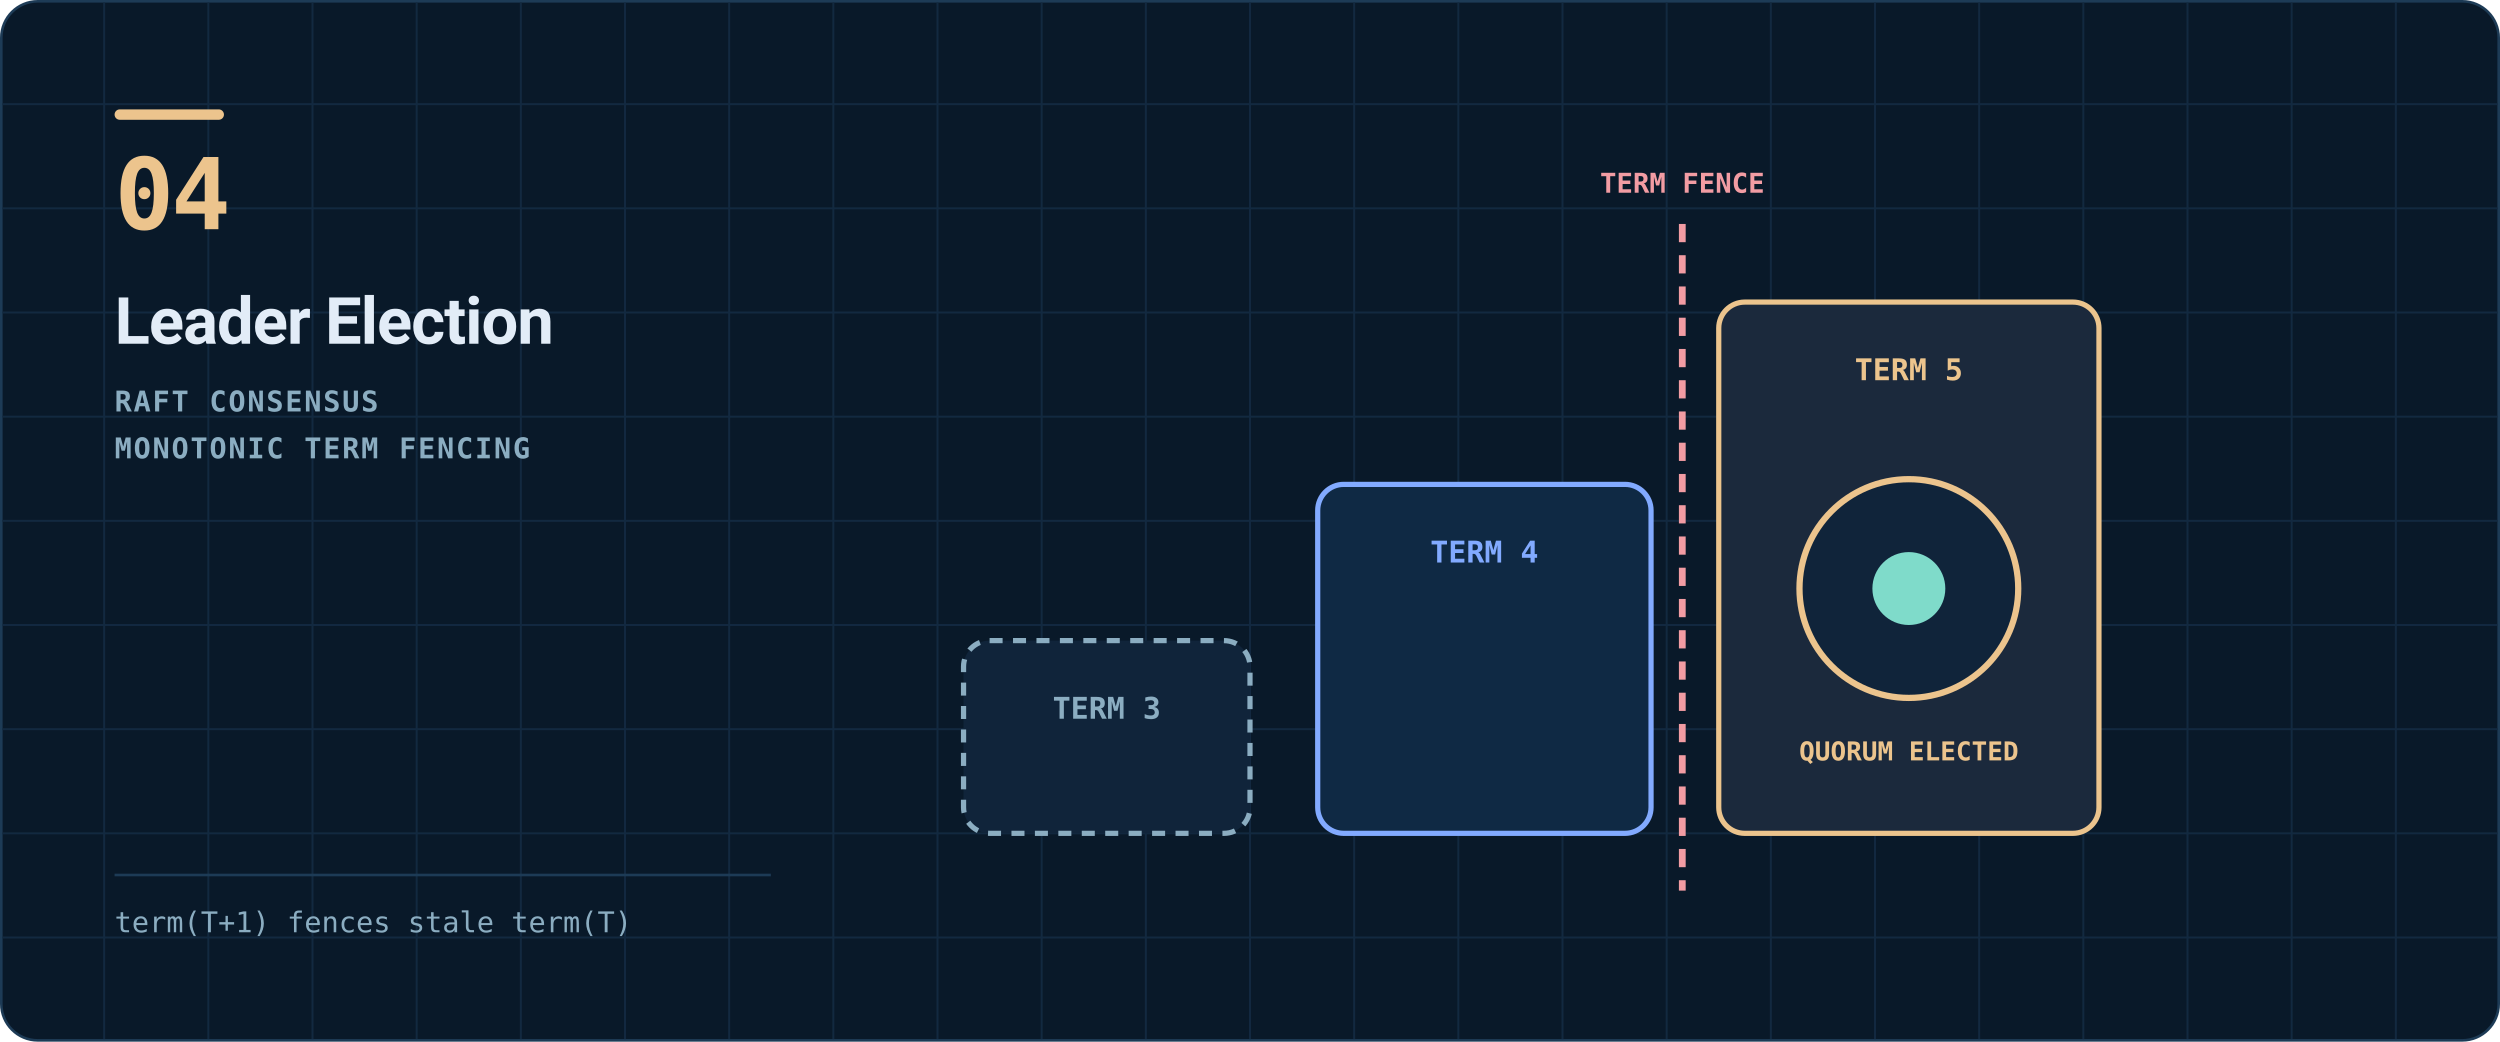
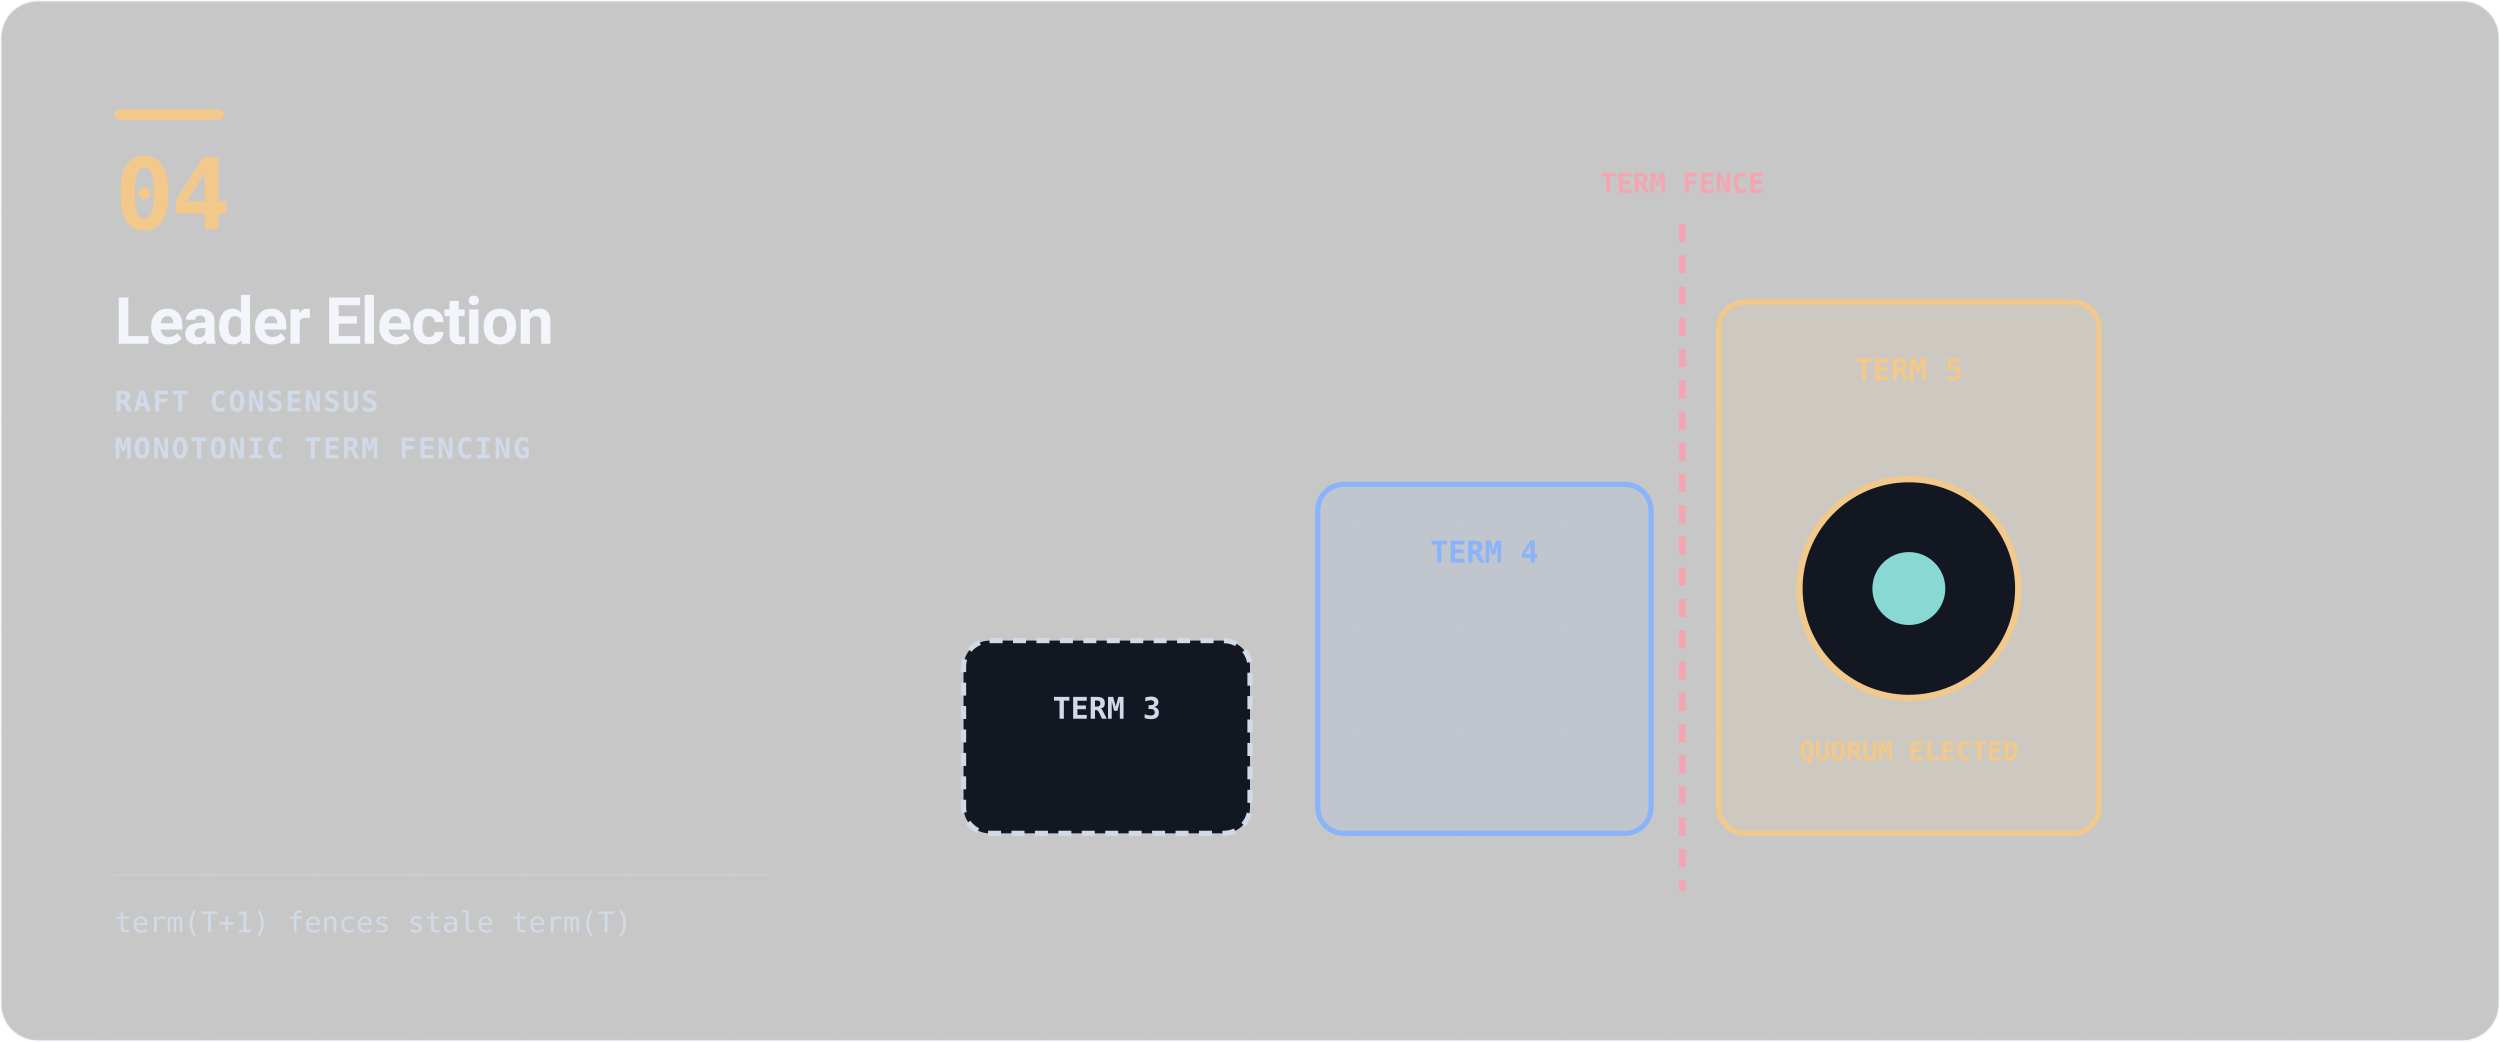
<svg xmlns="http://www.w3.org/2000/svg" viewBox="0 0 960 400" width="960" height="400" shape-rendering="geometricPrecision" text-rendering="geometricPrecision" role="img" aria-label="Chapter 4 abstract artwork: a rising staircase of monotonic Raft terms with a fencing barrier rejecting a stale leader.">
  <style>
    .sans { font-family: -apple-system, BlinkMacSystemFont, "SF Pro Display", "Segoe UI", Roboto, "Helvetica Neue", Arial, sans-serif; }
    .mono { font-family: "SF Mono", SFMono-Regular, ui-monospace, Menlo, Consolas, monospace; }
  </style>
-   <rect x="0.5" y="0.5" width="959" height="399" rx="14" fill="#091929" stroke="#1D3B56" stroke-width="1" />
-   <line x1="40" y1="1" x2="40" y2="399" stroke="#122940" stroke-width="0.75" />
-   <line x1="80" y1="1" x2="80" y2="399" stroke="#122940" stroke-width="0.75" />
-   <line x1="120" y1="1" x2="120" y2="399" stroke="#122940" stroke-width="0.75" />
-   <line x1="160" y1="1" x2="160" y2="399" stroke="#122940" stroke-width="0.75" />
-   <line x1="200" y1="1" x2="200" y2="399" stroke="#122940" stroke-width="0.75" />
-   <line x1="240" y1="1" x2="240" y2="399" stroke="#122940" stroke-width="0.75" />
-   <line x1="280" y1="1" x2="280" y2="399" stroke="#122940" stroke-width="0.75" />
-   <line x1="320" y1="1" x2="320" y2="399" stroke="#122940" stroke-width="0.75" />
-   <line x1="360" y1="1" x2="360" y2="399" stroke="#122940" stroke-width="0.75" />
-   <line x1="400" y1="1" x2="400" y2="399" stroke="#122940" stroke-width="0.75" />
-   <line x1="440" y1="1" x2="440" y2="399" stroke="#122940" stroke-width="0.75" />
-   <line x1="480" y1="1" x2="480" y2="399" stroke="#122940" stroke-width="0.75" />
-   <line x1="520" y1="1" x2="520" y2="399" stroke="#122940" stroke-width="0.75" />
-   <line x1="560" y1="1" x2="560" y2="399" stroke="#122940" stroke-width="0.75" />
-   <line x1="600" y1="1" x2="600" y2="399" stroke="#122940" stroke-width="0.75" />
-   <line x1="640" y1="1" x2="640" y2="399" stroke="#122940" stroke-width="0.75" />
-   <line x1="680" y1="1" x2="680" y2="399" stroke="#122940" stroke-width="0.75" />
-   <line x1="720" y1="1" x2="720" y2="399" stroke="#122940" stroke-width="0.75" />
-   <line x1="760" y1="1" x2="760" y2="399" stroke="#122940" stroke-width="0.75" />
-   <line x1="800" y1="1" x2="800" y2="399" stroke="#122940" stroke-width="0.75" />
-   <line x1="840" y1="1" x2="840" y2="399" stroke="#122940" stroke-width="0.75" />
-   <line x1="880" y1="1" x2="880" y2="399" stroke="#122940" stroke-width="0.75" />
-   <line x1="920" y1="1" x2="920" y2="399" stroke="#122940" stroke-width="0.75" />
-   <line x1="1" y1="40" x2="959" y2="40" stroke="#122940" stroke-width="0.75" />
-   <line x1="1" y1="80" x2="959" y2="80" stroke="#122940" stroke-width="0.75" />
-   <line x1="1" y1="120" x2="959" y2="120" stroke="#122940" stroke-width="0.75" />
-   <line x1="1" y1="160" x2="959" y2="160" stroke="#122940" stroke-width="0.75" />
-   <line x1="1" y1="200" x2="959" y2="200" stroke="#122940" stroke-width="0.75" />
-   <line x1="1" y1="240" x2="959" y2="240" stroke="#122940" stroke-width="0.75" />
-   <line x1="1" y1="280" x2="959" y2="280" stroke="#122940" stroke-width="0.75" />
-   <line x1="1" y1="320" x2="959" y2="320" stroke="#122940" stroke-width="0.75" />
-   <line x1="1" y1="360" x2="959" y2="360" stroke="#122940" stroke-width="0.75" />
-   <rect x="44" y="42" width="42" height="4" rx="2" fill="#ECC48D" />
-   <text x="44" y="88" class="mono" font-size="38" font-weight="700" fill="#ECC48D" letter-spacing="-0.03em">04</text>
-   <text x="44" y="132" class="sans" font-size="25" font-weight="750" fill="#E2ECF7" letter-spacing="-0.015em">Leader Election</text>
-   <text x="44" y="158" class="mono" font-size="11" font-weight="600" fill="#8BADC1" letter-spacing="0.06em">RAFT CONSENSUS</text>
-   <text x="44" y="176" class="mono" font-size="11" font-weight="600" fill="#8BADC1" letter-spacing="0.06em">MONOTONIC TERM FENCING</text>
-   <line x1="44" y1="336" x2="296" y2="336" stroke="#1D3B56" stroke-width="1" />
-   <text x="44" y="358" class="mono" font-size="11" fill="#8BADC1">term(T+1) fences stale term(T)</text>
-   <rect x="370" y="246" width="110" height="74" rx="10" fill="#10243A" stroke="#8BADC1" stroke-width="2" stroke-dasharray="5 4" />
-   <text x="425.0" y="276" text-anchor="middle" class="mono" font-size="11.5" font-weight="700" fill="#8BADC1">TERM 3</text>
-   <rect x="506" y="186" width="128" height="134" rx="10" fill="#0F2944" stroke="#82AAFF" stroke-width="2" />
-   <text x="570.0" y="216" text-anchor="middle" class="mono" font-size="11.5" font-weight="700" fill="#82AAFF">TERM 4</text>
-   <rect x="660" y="116" width="146" height="204" rx="10" fill="#1B293C" stroke="#ECC48D" stroke-width="2" />
-   <text x="733.0" y="146" text-anchor="middle" class="mono" font-size="11.5" font-weight="700" fill="#ECC48D">TERM 5</text>
-   <line x1="646" y1="86" x2="646" y2="342" stroke="#F29CA3" stroke-width="2.6" stroke-dasharray="7 5" />
-   <text x="646" y="74" text-anchor="middle" class="mono" font-size="10.5" font-weight="700" fill="#F29CA3">TERM FENCE</text>
-   <circle cx="733" cy="226" r="42" fill="#10243A" stroke="#ECC48D" stroke-width="2.4" />
-   <circle cx="733" cy="226" r="14" fill="#7FDBCA" />
-   <text x="733" y="292" text-anchor="middle" class="mono" font-size="10" font-weight="700" fill="#ECC48D">QUORUM ELECTED</text>
+   <rect x="0.5" y="0.5" width="959" height="399" rx="14" fill="rgba(0, 0, 0, 0.22)" stroke="rgba(226, 232, 240, 0.18)" stroke-width="1" />
+   <line x1="40" y1="1" x2="40" y2="399" stroke="rgba(226, 232, 240, 0.04)" stroke-width="0.75" />
+   <line x1="80" y1="1" x2="80" y2="399" stroke="rgba(226, 232, 240, 0.04)" stroke-width="0.75" />
+   <line x1="120" y1="1" x2="120" y2="399" stroke="rgba(226, 232, 240, 0.04)" stroke-width="0.75" />
+   <line x1="160" y1="1" x2="160" y2="399" stroke="rgba(226, 232, 240, 0.04)" stroke-width="0.75" />
+   <line x1="200" y1="1" x2="200" y2="399" stroke="rgba(226, 232, 240, 0.04)" stroke-width="0.75" />
+   <line x1="240" y1="1" x2="240" y2="399" stroke="rgba(226, 232, 240, 0.04)" stroke-width="0.75" />
+   <line x1="280" y1="1" x2="280" y2="399" stroke="rgba(226, 232, 240, 0.04)" stroke-width="0.75" />
+   <line x1="320" y1="1" x2="320" y2="399" stroke="rgba(226, 232, 240, 0.04)" stroke-width="0.75" />
+   <line x1="360" y1="1" x2="360" y2="399" stroke="rgba(226, 232, 240, 0.04)" stroke-width="0.75" />
+   <line x1="400" y1="1" x2="400" y2="399" stroke="rgba(226, 232, 240, 0.04)" stroke-width="0.75" />
+   <line x1="440" y1="1" x2="440" y2="399" stroke="rgba(226, 232, 240, 0.04)" stroke-width="0.75" />
+   <line x1="480" y1="1" x2="480" y2="399" stroke="rgba(226, 232, 240, 0.04)" stroke-width="0.75" />
+   <line x1="520" y1="1" x2="520" y2="399" stroke="rgba(226, 232, 240, 0.04)" stroke-width="0.75" />
+   <line x1="560" y1="1" x2="560" y2="399" stroke="rgba(226, 232, 240, 0.04)" stroke-width="0.75" />
+   <line x1="600" y1="1" x2="600" y2="399" stroke="rgba(226, 232, 240, 0.04)" stroke-width="0.75" />
+   <line x1="640" y1="1" x2="640" y2="399" stroke="rgba(226, 232, 240, 0.04)" stroke-width="0.75" />
+   <line x1="680" y1="1" x2="680" y2="399" stroke="rgba(226, 232, 240, 0.04)" stroke-width="0.75" />
+   <line x1="720" y1="1" x2="720" y2="399" stroke="rgba(226, 232, 240, 0.04)" stroke-width="0.75" />
+   <line x1="760" y1="1" x2="760" y2="399" stroke="rgba(226, 232, 240, 0.04)" stroke-width="0.75" />
+   <line x1="800" y1="1" x2="800" y2="399" stroke="rgba(226, 232, 240, 0.04)" stroke-width="0.75" />
+   <line x1="840" y1="1" x2="840" y2="399" stroke="rgba(226, 232, 240, 0.04)" stroke-width="0.75" />
+   <line x1="880" y1="1" x2="880" y2="399" stroke="rgba(226, 232, 240, 0.04)" stroke-width="0.75" />
+   <line x1="920" y1="1" x2="920" y2="399" stroke="rgba(226, 232, 240, 0.04)" stroke-width="0.75" />
+   <line x1="1" y1="40" x2="959" y2="40" stroke="rgba(226, 232, 240, 0.04)" stroke-width="0.75" />
+   <line x1="1" y1="80" x2="959" y2="80" stroke="rgba(226, 232, 240, 0.04)" stroke-width="0.75" />
+   <line x1="1" y1="120" x2="959" y2="120" stroke="rgba(226, 232, 240, 0.04)" stroke-width="0.75" />
+   <line x1="1" y1="160" x2="959" y2="160" stroke="rgba(226, 232, 240, 0.04)" stroke-width="0.75" />
+   <line x1="1" y1="200" x2="959" y2="200" stroke="rgba(226, 232, 240, 0.04)" stroke-width="0.75" />
+   <line x1="1" y1="240" x2="959" y2="240" stroke="rgba(226, 232, 240, 0.04)" stroke-width="0.75" />
+   <line x1="1" y1="280" x2="959" y2="280" stroke="rgba(226, 232, 240, 0.04)" stroke-width="0.75" />
+   <line x1="1" y1="320" x2="959" y2="320" stroke="rgba(226, 232, 240, 0.04)" stroke-width="0.75" />
+   <line x1="1" y1="360" x2="959" y2="360" stroke="rgba(226, 232, 240, 0.04)" stroke-width="0.75" />
+   <rect x="44" y="42" width="42" height="4" rx="2" fill="#F2C98A" />
+   <text x="44" y="88" class="mono" font-size="38" font-weight="700" fill="#F2C98A" letter-spacing="-0.03em">04</text>
+   <text x="44" y="132" class="sans" font-size="25" font-weight="750" fill="#F2F6FC" letter-spacing="-0.015em">Leader Election</text>
+   <text x="44" y="158" class="mono" font-size="11" font-weight="600" fill="#D0DAE8" letter-spacing="0.06em">RAFT CONSENSUS</text>
+   <text x="44" y="176" class="mono" font-size="11" font-weight="600" fill="#D0DAE8" letter-spacing="0.06em">MONOTONIC TERM FENCING</text>
+   <line x1="44" y1="336" x2="296" y2="336" stroke="rgba(226, 232, 240, 0.18)" stroke-width="1" />
+   <text x="44" y="358" class="mono" font-size="11" fill="#D0DAE8">term(T+1) fences stale term(T)</text>
+   <rect x="370" y="246" width="110" height="74" rx="10" fill="#121722" stroke="#D0DAE8" stroke-width="2" stroke-dasharray="5 4" />
+   <text x="425.0" y="276" text-anchor="middle" class="mono" font-size="11.5" font-weight="700" fill="#D0DAE8">TERM 3</text>
+   <rect x="506" y="186" width="128" height="134" rx="10" fill="rgba(137, 180, 250, 0.12)" stroke="#89B4FA" stroke-width="2" />
+   <text x="570.0" y="216" text-anchor="middle" class="mono" font-size="11.5" font-weight="700" fill="#89B4FA">TERM 4</text>
+   <rect x="660" y="116" width="146" height="204" rx="10" fill="rgba(242, 201, 138, 0.12)" stroke="#F2C98A" stroke-width="2" />
+   <text x="733.0" y="146" text-anchor="middle" class="mono" font-size="11.5" font-weight="700" fill="#F2C98A">TERM 5</text>
+   <line x1="646" y1="86" x2="646" y2="342" stroke="#F3A6B2" stroke-width="2.6" stroke-dasharray="7 5" />
+   <text x="646" y="74" text-anchor="middle" class="mono" font-size="10.5" font-weight="700" fill="#F3A6B2">TERM FENCE</text>
+   <circle cx="733" cy="226" r="42" fill="#121722" stroke="#F2C98A" stroke-width="2.4" />
+   <circle cx="733" cy="226" r="14" fill="#89D8D3" />
+   <text x="733" y="292" text-anchor="middle" class="mono" font-size="10" font-weight="700" fill="#F2C98A">QUORUM ELECTED</text>
</svg>
